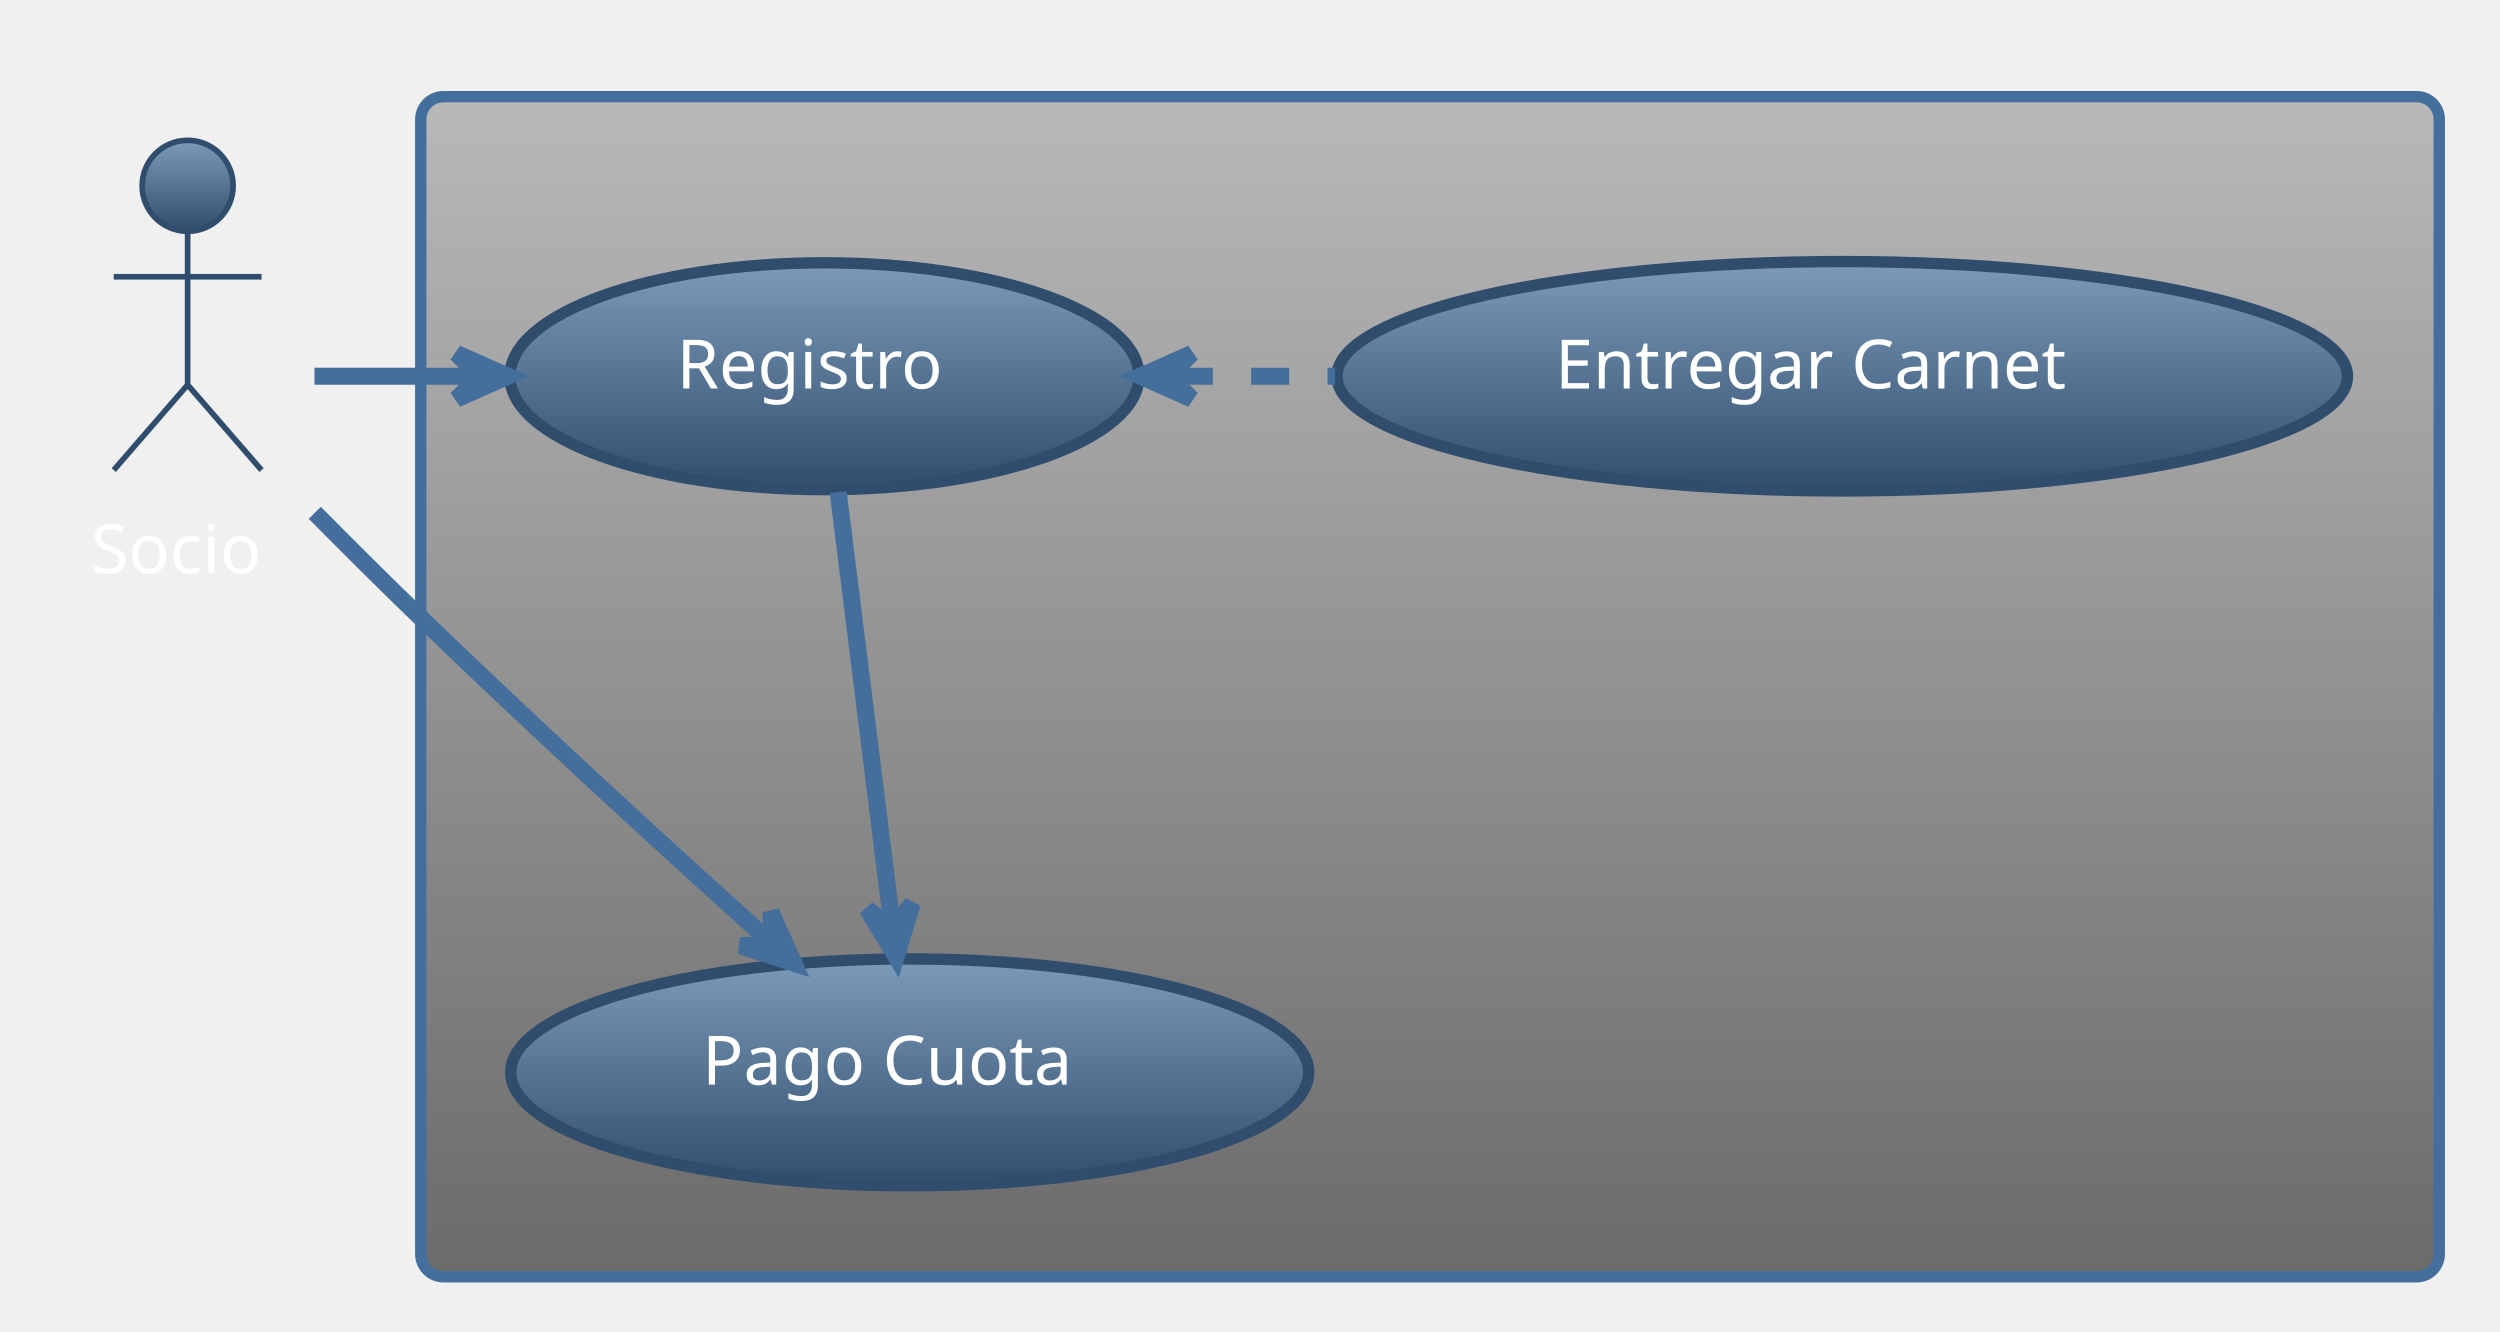
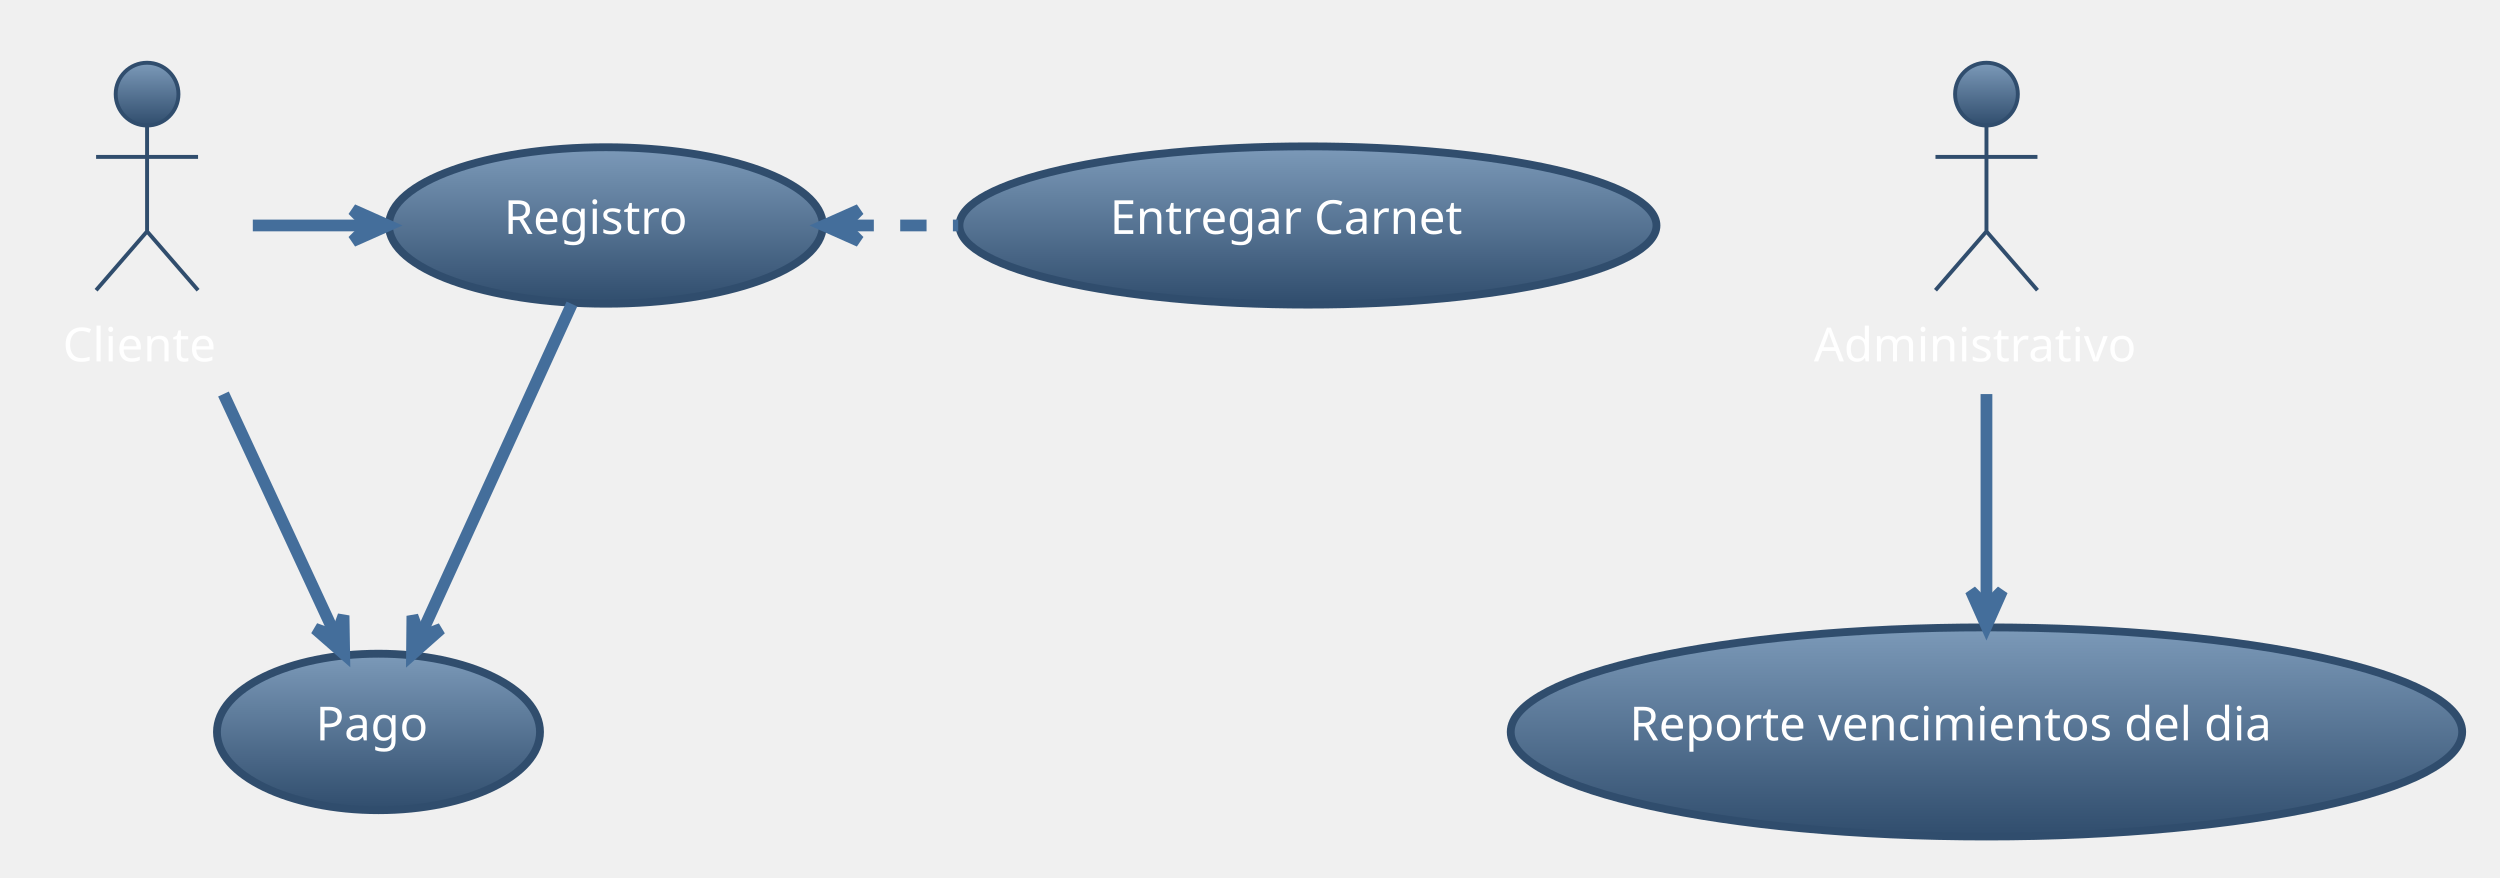
- <svg xmlns="http://www.w3.org/2000/svg" contentStyleType="text/css" height="244.792px" preserveAspectRatio="none" style="width:458px;height:244px;" version="1.1" viewBox="0 0 458 244" width="458.333px" zoomAndPan="magnify">
+ <svg xmlns="http://www.w3.org/2000/svg" contentStyleType="text/css" height="233.333px" preserveAspectRatio="none" style="width:664px;height:233px;" version="1.1" viewBox="0 0 664 233" width="664.583px" zoomAndPan="magnify">
  <defs>
-     <linearGradient id="gt3nmt8fqulne0" x1="50%" x2="50%" y1="0%" y2="100%">
-       <stop offset="0%" stop-color="#B8B8B8" />
-       <stop offset="100%" stop-color="#6B6B6B" />
-     </linearGradient>
-     <linearGradient id="gt3nmt8fqulne1" x1="50%" x2="50%" y1="0%" y2="100%">
+     <linearGradient id="g1e63kukhbz9bk0" x1="50%" x2="50%" y1="0%" y2="100%">
      <stop offset="0%" stop-color="#7C9AB9" />
      <stop offset="100%" stop-color="#304D6D" />
    </linearGradient>
  </defs>
  <g>
-     <g id="cluster_##3">
-       <rect fill="url(#gt3nmt8fqulne0)" height="216.198" rx="4.167" ry="4.167" style="stroke:#446E9B;stroke-width:2.083;" width="369.792" x="77.083" y="17.708" />
+     <g id="elem_cli">
+       <ellipse cx="39.062" cy="25" fill="url(#g1e63kukhbz9bk0)" rx="8.333" ry="8.333" style="stroke:#304D6D;stroke-width:1.042;" />
+       <path d="M39.062,33.333 L39.062,61.458 M25.521,41.667 L52.604,41.667 M39.062,61.458 L25.521,77.083 M39.062,61.458 L52.604,77.083 " fill="none" style="stroke:#304D6D;stroke-width:1.042;" />
+       <text fill="#FFFFFF" font-family="Verdana" font-size="12.5" lengthAdjust="spacing" textLength="44.792" x="16.667" y="95.978">Cliente</text>
+     </g>
+     <g id="elem_adm">
+       <ellipse cx="527.604" cy="25" fill="url(#g1e63kukhbz9bk0)" rx="8.333" ry="8.333" style="stroke:#304D6D;stroke-width:1.042;" />
+       <path d="M527.604,33.333 L527.604,61.458 M514.062,41.667 L541.146,41.667 M527.604,61.458 L514.062,77.083 M527.604,61.458 L541.146,77.083 " fill="none" style="stroke:#304D6D;stroke-width:1.042;" />
+       <text fill="#FFFFFF" font-family="Verdana" font-size="12.5" lengthAdjust="spacing" textLength="91.667" x="481.771" y="95.978">Administrativo</text>
    </g>
    <g id="elem_reg">
-       <ellipse cx="151.037" cy="68.925" fill="url(#gt3nmt8fqulne1)" rx="57.631" ry="20.78" style="stroke:#304D6D;stroke-width:2.083;" />
-       <text fill="#FFFFFF" font-family="Verdana" font-size="12.5" lengthAdjust="spacing" textLength="54.167" x="123.954" y="71.169">Registro</text>
+       <ellipse cx="160.933" cy="59.884" fill="url(#g1e63kukhbz9bk0)" rx="57.631" ry="20.78" style="stroke:#304D6D;stroke-width:2.083;" />
+       <text fill="#FFFFFF" font-family="Verdana" font-size="12.5" lengthAdjust="spacing" textLength="54.167" x="133.85" y="62.128">Registro</text>
    </g>
    <g id="elem_pago">
-       <ellipse cx="166.662" cy="196.457" fill="url(#gt3nmt8fqulne1)" rx="73.099" ry="20.78" style="stroke:#304D6D;stroke-width:2.083;" />
-       <text fill="#FFFFFF" font-family="Verdana" font-size="12.5" lengthAdjust="spacing" textLength="76.042" x="128.641" y="198.701">Pago Cuota</text>
+       <ellipse cx="100.525" cy="194.405" fill="url(#g1e63kukhbz9bk0)" rx="42.9" ry="20.78" style="stroke:#304D6D;stroke-width:2.083;" />
+       <text fill="#FFFFFF" font-family="Verdana" font-size="12.5" lengthAdjust="spacing" textLength="33.333" x="83.858" y="196.649">Pago</text>
    </g>
    <g id="elem_entcar">
-       <ellipse cx="337.495" cy="68.93" fill="url(#gt3nmt8fqulne1)" rx="92.568" ry="21.014" style="stroke:#304D6D;stroke-width:2.083;" />
-       <text fill="#FFFFFF" font-family="Verdana" font-size="12.5" lengthAdjust="spacing" textLength="105.208" x="284.891" y="71.174">Entregar Carnet</text>
+       <ellipse cx="347.391" cy="59.889" fill="url(#g1e63kukhbz9bk0)" rx="92.568" ry="21.014" style="stroke:#304D6D;stroke-width:2.083;" />
+       <text fill="#FFFFFF" font-family="Verdana" font-size="12.5" lengthAdjust="spacing" textLength="105.208" x="294.787" y="62.133">Entregar Carnet</text>
    </g>
-     <g id="elem_cli">
-       <ellipse cx="34.375" cy="34.042" fill="url(#gt3nmt8fqulne1)" rx="8.333" ry="8.333" style="stroke:#304D6D;stroke-width:1.042;" />
-       <path d="M34.375,42.375 L34.375,70.5 M20.833,50.708 L47.917,50.708 M34.375,70.5 L20.833,86.125 M34.375,70.5 L47.917,86.125 " fill="none" style="stroke:#304D6D;stroke-width:1.042;" />
-       <text fill="#FFFFFF" font-family="Verdana" font-size="12.5" lengthAdjust="spacing" textLength="35.417" x="16.667" y="105.019">Socio</text>
+     <g id="elem_vendia">
+       <ellipse cx="527.603" cy="194.406" fill="url(#g1e63kukhbz9bk0)" rx="126.353" ry="27.771" style="stroke:#304D6D;stroke-width:2.083;" />
+       <text fill="#FFFFFF" font-family="Verdana" font-size="12.5" lengthAdjust="spacing" textLength="189.583" x="432.811" y="196.65">Reporte vencimientos del dia</text>
+     </g>
+     <g id="link_adm_vendia">
+       <path d="M527.604,104.656 C527.604,125 527.604,142.302 527.604,160.031 " fill="none" id="adm-to-vendia" style="stroke:#446E9B;stroke-width:3.125;" />
+       <polygon fill="#446E9B" points="527.604,166.281,531.771,156.906,527.604,161.073,523.438,156.906,527.604,166.281" style="stroke:#446E9B;stroke-width:3.125;" />
    </g>
    <g id="link_cli_reg">
-       <path d="M57.615,68.927 C69.417,68.927 74.969,68.927 86.771,68.927 " fill="none" id="cli-to-reg" style="stroke:#446E9B;stroke-width:3.125;" />
-       <polygon fill="#446E9B" points="93.021,68.927,83.646,64.76,87.812,68.927,83.646,73.094,93.021,68.927" style="stroke:#446E9B;stroke-width:3.125;" />
+       <path d="M67.146,59.885 C79.115,59.885 84.833,59.885 96.802,59.885 " fill="none" id="cli-to-reg" style="stroke:#446E9B;stroke-width:3.125;" />
+       <polygon fill="#446E9B" points="103.052,59.885,93.677,55.719,97.844,59.885,93.677,64.052,103.052,59.885" style="stroke:#446E9B;stroke-width:3.125;" />
    </g>
    <g id="link_reg_pago">
-       <path d="M153.552,90.125 C156.469,113.531 160.476,145.725 163.393,169.111 " fill="none" id="reg-to-pago" style="stroke:#446E9B;stroke-width:3.125;" />
-       <polygon fill="#446E9B" points="164.167,175.312,167.141,165.494,163.522,170.144,158.872,166.525,164.167,175.312" style="stroke:#446E9B;stroke-width:3.125;" />
+       <path d="M151.896,80.75 C140.438,105.865 123.418,143.179 112.022,168.148 " fill="none" id="reg-to-pago" style="stroke:#446E9B;stroke-width:3.125;" />
+       <polygon fill="#446E9B" points="109.427,173.833,117.11,167.035,111.59,169.095,109.529,163.575,109.427,173.833" style="stroke:#446E9B;stroke-width:3.125;" />
    </g>
    <g id="link_reg_entcar">
-       <path d="M215.198,68.927 C227.083,68.927 232.719,68.927 244.604,68.927 " fill="none" id="reg-backto-entcar" style="stroke:#446E9B;stroke-width:3.125;stroke-dasharray:7.0,7.0;" />
-       <polygon fill="#446E9B" points="208.948,68.927,218.323,73.094,214.156,68.927,218.323,64.76,208.948,68.927" style="stroke:#446E9B;stroke-width:3.125;" />
+       <path d="M225.094,59.885 C236.979,59.885 242.615,59.885 254.5,59.885 " fill="none" id="reg-backto-entcar" style="stroke:#446E9B;stroke-width:3.125;stroke-dasharray:7.0,7.0;" />
+       <polygon fill="#446E9B" points="218.844,59.885,228.219,64.052,224.052,59.885,228.219,55.719,218.844,59.885" style="stroke:#446E9B;stroke-width:3.125;" />
    </g>
    <g id="link_cli_pago">
-       <path d="M57.667,93.948 C63.917,100.26 70.708,107.031 77.083,113.177 C100.042,135.302 122.438,155.757 140.761,172.246 " fill="none" id="cli-to-pago" style="stroke:#446E9B;stroke-width:3.125;" />
-       <polygon fill="#446E9B" points="145.406,176.427,141.225,167.059,141.535,172.943,135.65,173.253,145.406,176.427" style="stroke:#446E9B;stroke-width:3.125;" />
+       <path d="M59.354,104.656 C70.198,128.01 80.369,149.935 88.786,168.07 " fill="none" id="cli-to-pago" style="stroke:#446E9B;stroke-width:3.125;" />
+       <polygon fill="#446E9B" points="91.417,173.74,91.249,163.482,89.224,169.015,83.691,166.99,91.417,173.74" style="stroke:#446E9B;stroke-width:3.125;" />
    </g>
  </g>
</svg>
